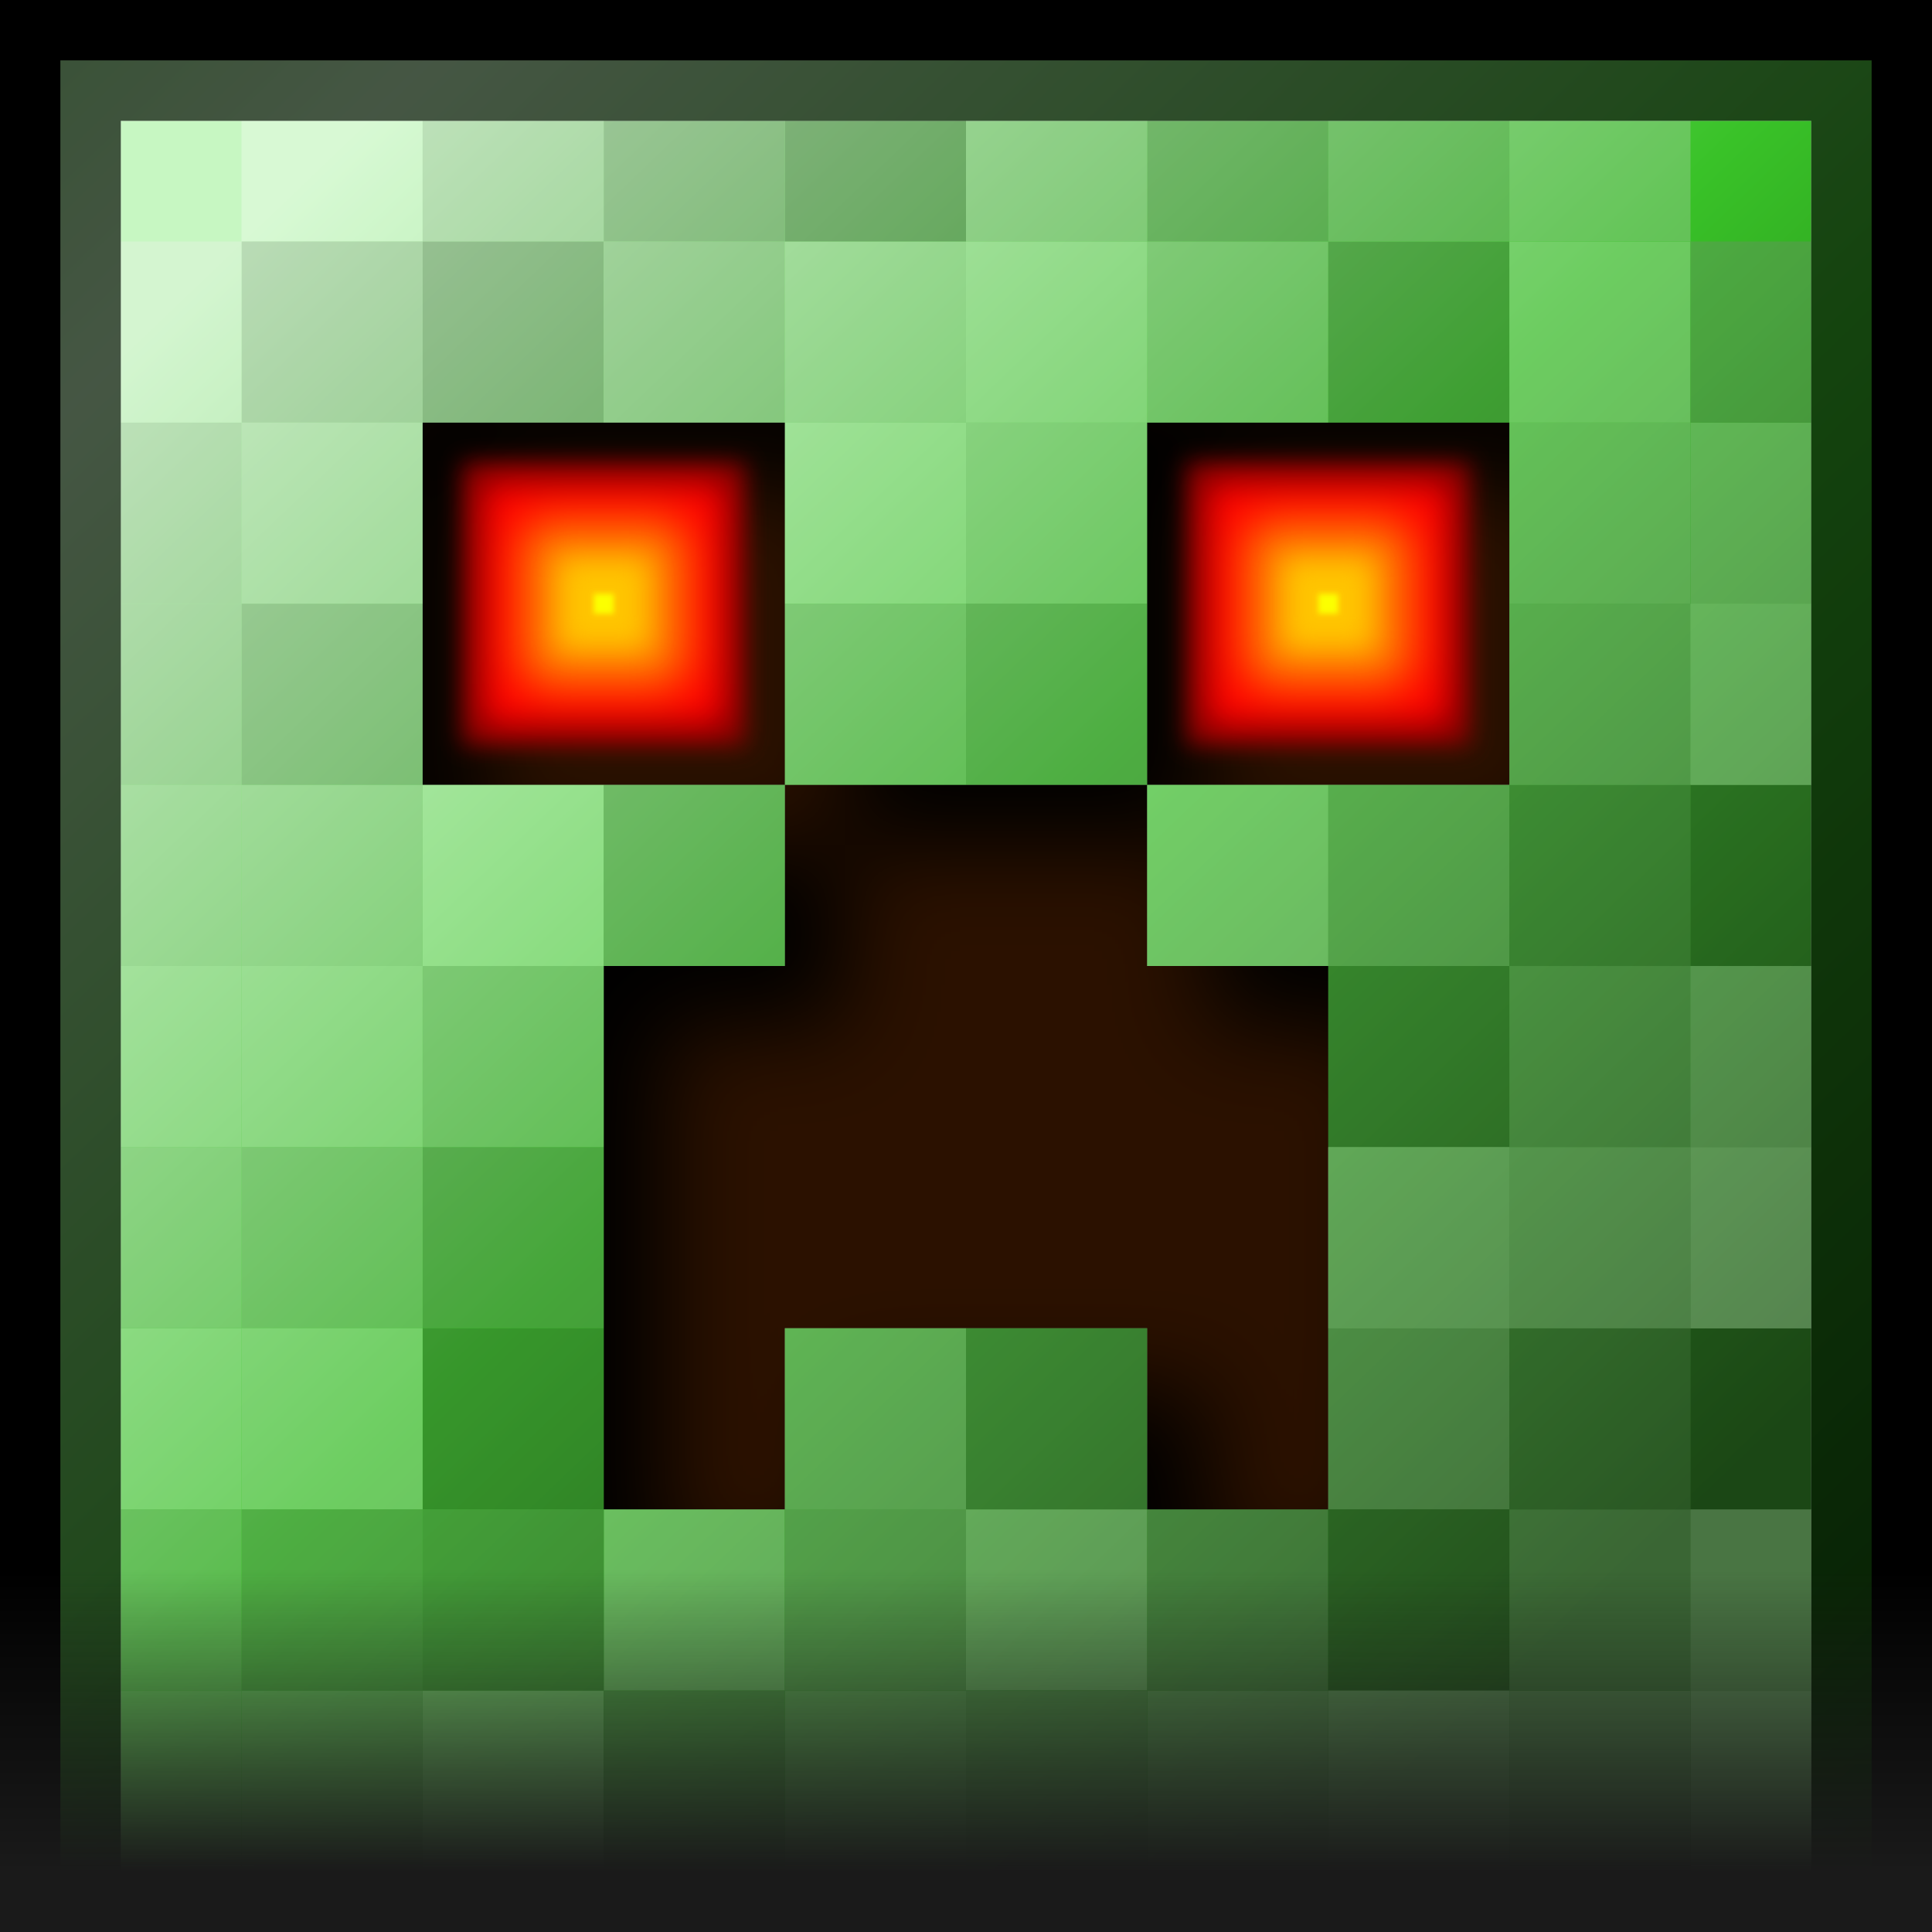
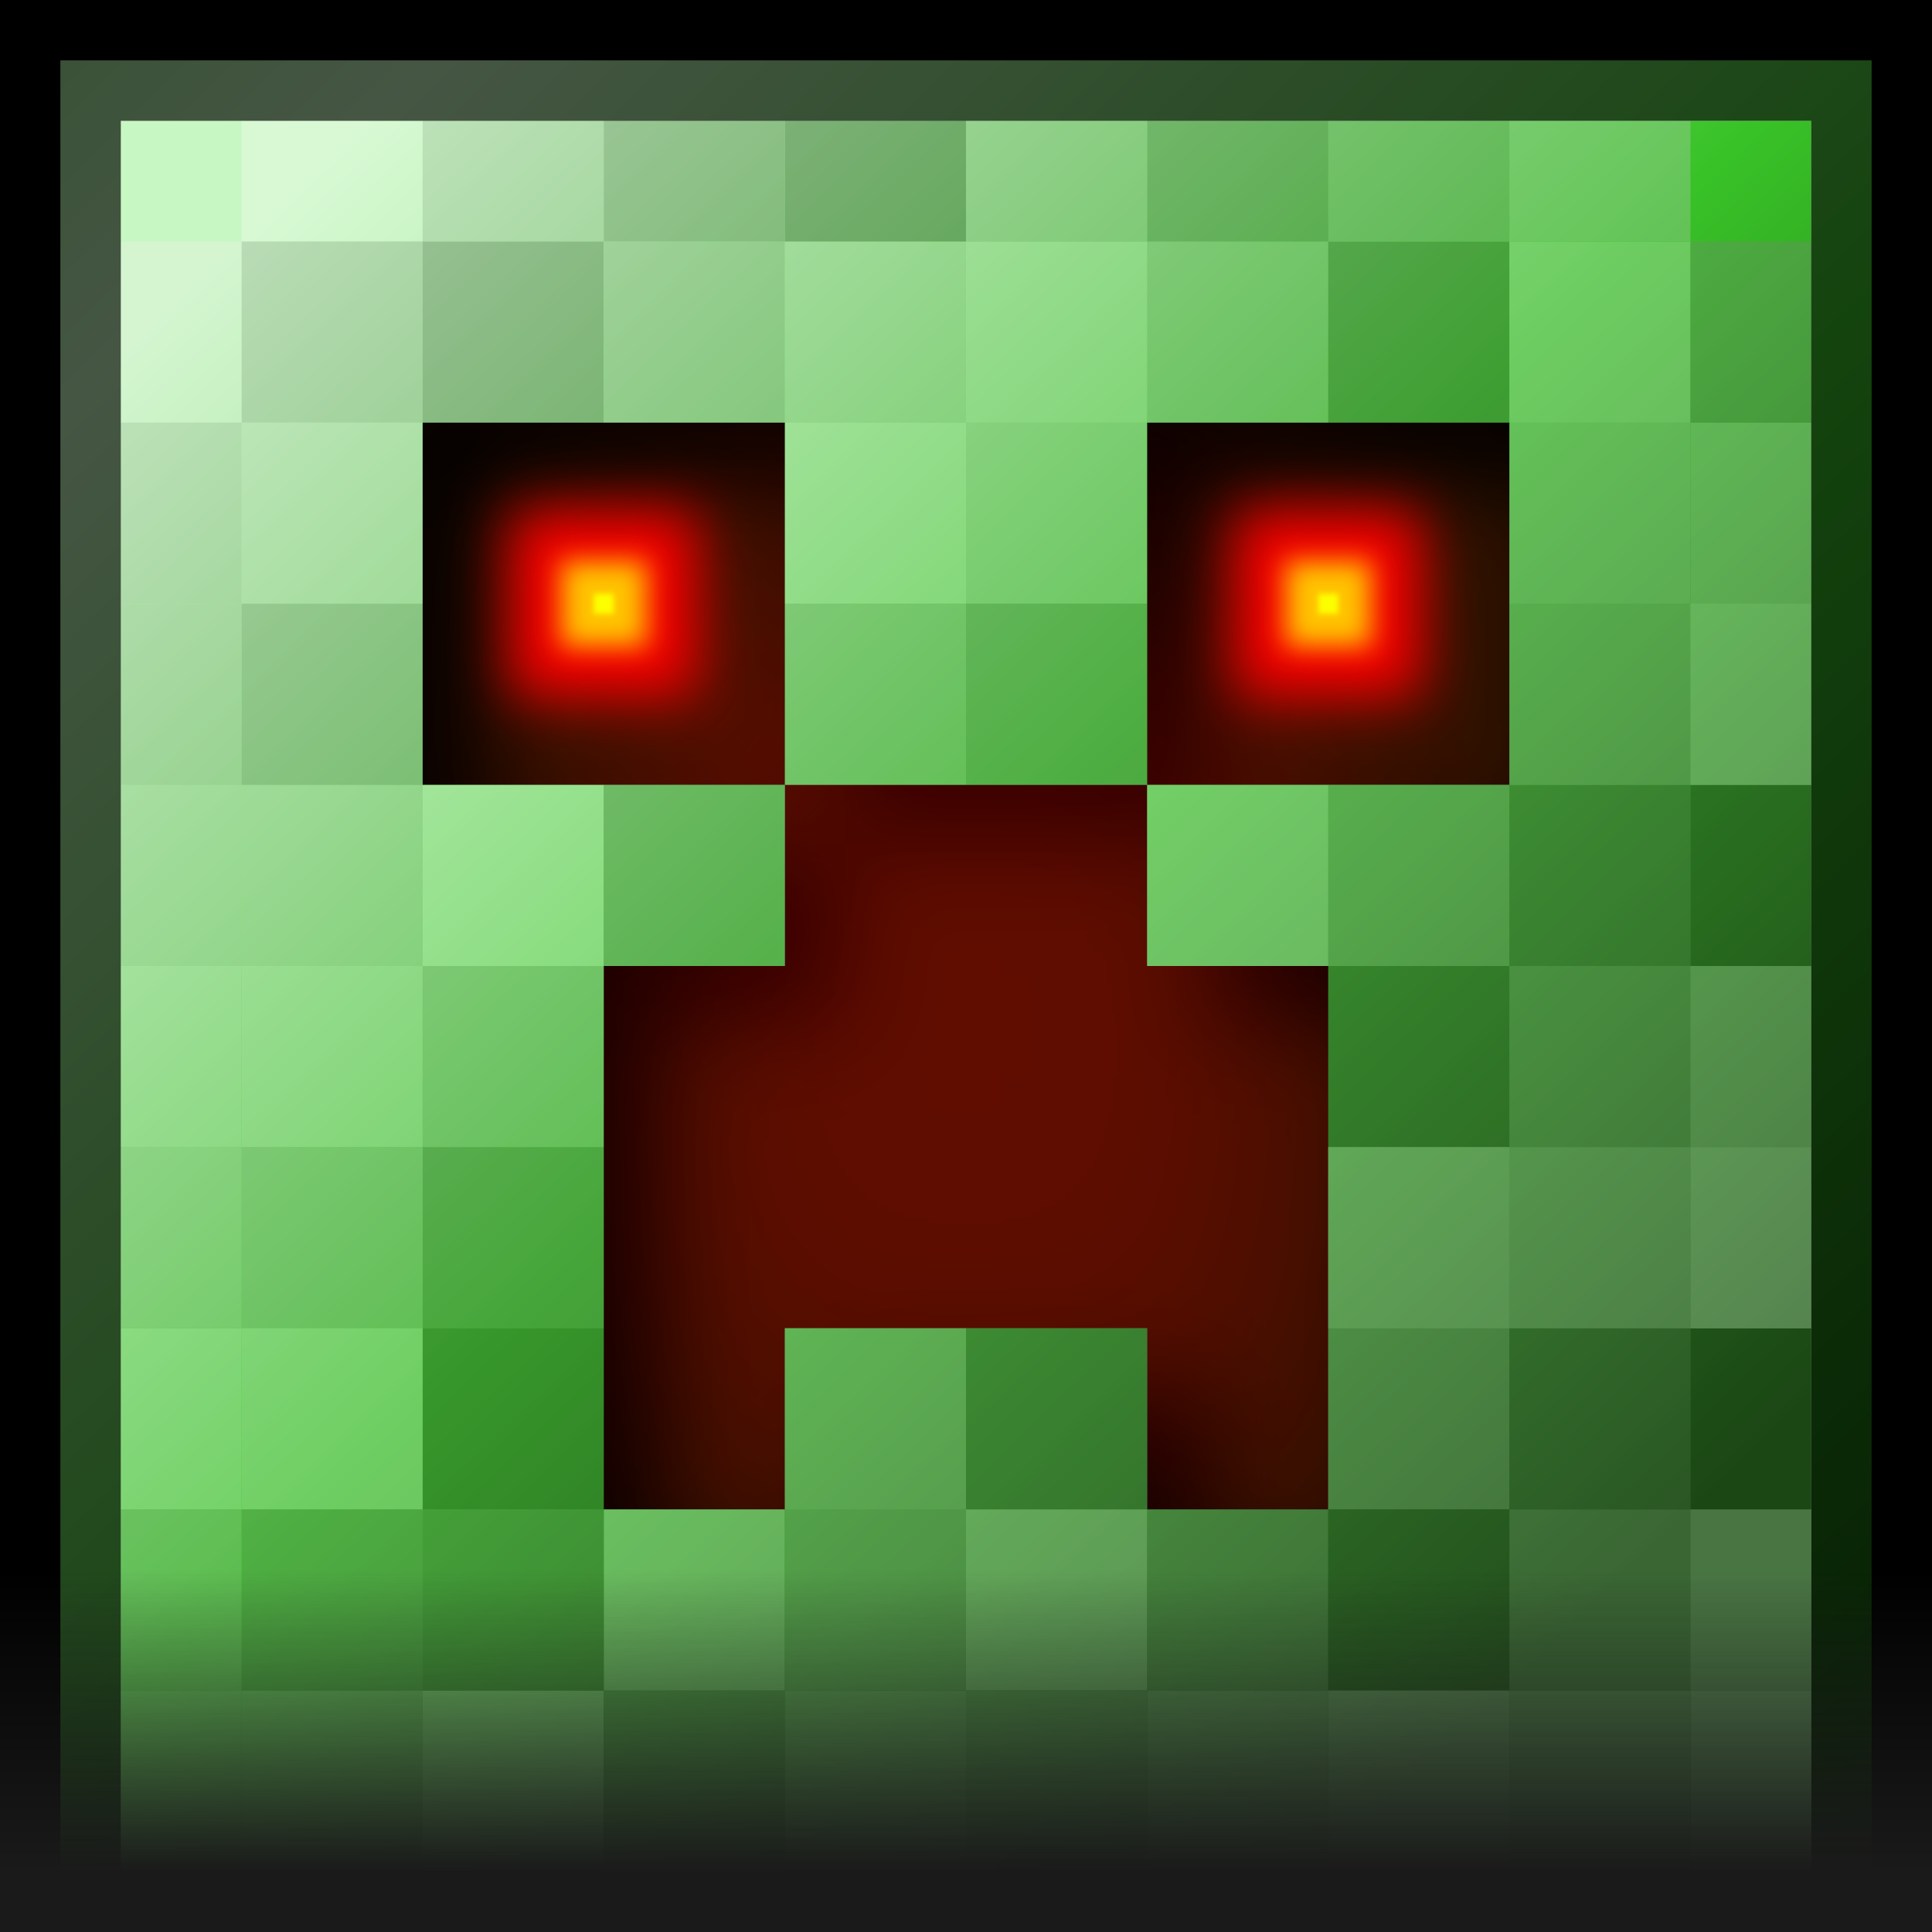
<svg xmlns="http://www.w3.org/2000/svg" xmlns:xlink="http://www.w3.org/1999/xlink" width="32" height="32" id="svg2" version="1.1">
  <defs id="defs4">
    <linearGradient id="linearGradient3144">
      <stop style="stop-color:#ffbe01;stop-opacity:1;" offset="0" id="stop3146" />
      <stop id="stop3922" offset="0.482" style="stop-color:#ff0101;stop-opacity:1" />
      <stop id="stop3920" offset="0.766" style="stop-color:#e70000;stop-opacity:0.451;" />
      <stop style="stop-color:#d40000;stop-opacity:0;" offset="1" id="stop3148" />
    </linearGradient>
    <linearGradient id="linearGradient3917">
      <stop id="stop3919" offset="0" style="stop-color:#115008;stop-opacity:1;" />
      <stop style="stop-color:#39c228;stop-opacity:1;" offset="0.5" id="stop3921" />
      <stop id="stop3923" offset="1" style="stop-color:#c7f7c2;stop-opacity:1;" />
    </linearGradient>
    <linearGradient id="linearGradient3892">
      <stop style="stop-color:#1a1a1a;stop-opacity:1;" offset="0" id="stop3894" />
      <stop style="stop-color:#1a1a1a;stop-opacity:0;" offset="1" id="stop3896" />
    </linearGradient>
    <linearGradient id="linearGradient3871">
      <stop style="stop-color:#115008;stop-opacity:1;" offset="0" id="stop3873" />
      <stop id="stop3900" offset="0.5" style="stop-color:#39c228;stop-opacity:1;" />
      <stop style="stop-color:#c7f7c2;stop-opacity:1;" offset="1" id="stop3875" />
    </linearGradient>
    <filter id="filter3867">
      <feGaussianBlur stdDeviation="0.792" id="feGaussianBlur3869" />
    </filter>
    <linearGradient xlink:href="#linearGradient3892" id="linearGradient3898" x1="16" y1="31" x2="16" y2="26" gradientUnits="userSpaceOnUse" />
    <linearGradient xlink:href="#linearGradient3871" id="linearGradient5605" gradientUnits="userSpaceOnUse" gradientTransform="translate(0,1020.362)" x1="27" y1="26" x2="5" y2="3" />
    <linearGradient xlink:href="#linearGradient3871-3" id="linearGradient5605-2" gradientUnits="userSpaceOnUse" gradientTransform="translate(0,1020.362)" x1="27" y1="26" x2="5" y2="3" />
    <linearGradient id="linearGradient3871-3">
      <stop style="stop-color:#115008;stop-opacity:1;" offset="0" id="stop3873-5" />
      <stop id="stop3900-7" offset="0.5" style="stop-color:#39c228;stop-opacity:1;" />
      <stop style="stop-color:#c7f7c2;stop-opacity:1;" offset="1" id="stop3875-9" />
    </linearGradient>
    <linearGradient xlink:href="#linearGradient3917" id="linearGradient3147" x1="31" y1="1052.362" x2="4" y2="1024.362" gradientUnits="userSpaceOnUse" spreadMethod="reflect" />
    <radialGradient xlink:href="#linearGradient3144" id="radialGradient3958" gradientUnits="userSpaceOnUse" gradientTransform="matrix(0.9899073,-2.841494e-6,-1.2215289e-6,0.96908,-6.585324,13.29641)" cx="10" cy="1030.362" fx="10" fy="1030.362" r="3.031" />
-     <filter id="filter3976">
-       <feGaussianBlur stdDeviation="0.165" id="feGaussianBlur3978" />
-     </filter>
    <filter id="filter4012" x="-0.37" width="1.741" y="-0.37" height="1.741">
      <feGaussianBlur stdDeviation="0.309" id="feGaussianBlur4014" />
    </filter>
-     <filter id="filter4038" x="-0.163" width="1.326" y="-0.163" height="1.326">
-       <feGaussianBlur stdDeviation="0.272" id="feGaussianBlur4040" />
+     <filter id="filter4206" x="-0.448" width="1.897" y="-0.448" height="1.897">
+       <feGaussianBlur stdDeviation="0.374" id="feGaussianBlur4208" />
    </filter>
  </defs>
  <g id="layer1" transform="translate(0,-1020.362)">
    <rect style="fill:#2b1100;fill-opacity:1;stroke:none" id="rect3063" width="22" height="22" x="5" y="5" rx="5" ry="5" transform="translate(0,1020.362)" />
    <path id="path3065" d="m 6,1026.362 0,22 22,0 0,-22 z m 2,2 6,0 0,6 6,0 0,-6 6,0 0,6 -6,0 0,3 3,0 0,9 -3,0 0,-3 -6,0 0,3 -3,0 0,-9 3,0 0,-3 -6,0 z" style="fill:#000000;fill-opacity:1;stroke:none;filter:url(#filter3867)" />
+     <g id="g4186" transform="matrix(7.86634,0,0,5.253808,-157.1021,-4373.789)">
+       <rect y="9" x="21" height="2" width="2" id="rect4188" style="opacity:0.251;fill:#ff0101;fill-opacity:1;stroke:#4d4d4d;stroke-width:0;stroke-miterlimit:4;stroke-dasharray:none;filter:url(#filter4206)" transform="matrix(0.7498456,0,0,1.464607,5.508813,1015.302)" />
+     </g>
    <path style="fill:url(#linearGradient5605);fill-opacity:1;stroke:none" d="m 7,1022.362 c -2.77,0 -5,0 -5,0 l 0,30 28,0 c 0,-10 0,-20 0,-30 z m 0,5 6,0 0,6 6,0 0,-6 6,0 0,6 -6,0 0,3 3,0 0,9 -3,0 0,-3 -6,0 0,3 -3,0 0,-9 3,0 0,-3 -6,0 z" id="rect3045" />
    <g id="g5466" style="opacity:0.3" transform="translate(0,-1)">
      <path id="rect3902" d="m 4,1022.362 3,0 0,3 -3,0 z" style="fill:#ffffff;fill-opacity:1;stroke:none" />
      <path id="rect3904" d="m 7,1022.362 3,0 0,3 -3,0 z" style="fill:#b3b3b3;fill-opacity:1;stroke:none" />
      <path id="rect3906" d="m 4,1025.362 3,0 0,3 -3,0 z" style="fill:#999999;fill-opacity:1;stroke:none" />
      <path id="rect3908" d="m 1,1025.362 3,0 0,3 -3,0 z" style="fill:#f2f2f2;fill-opacity:1;stroke:none" />
      <path id="rect3914" d="m 4,1028.362 3,0 0,3 -3,0 z" style="fill:#cccccc;fill-opacity:1;stroke:none" />
      <path id="rect3916" d="m 1,1028.362 3,0 0,3 -3,0 z" style="fill:#b3b3b3;fill-opacity:1;stroke:none" />
      <path id="rect3918" d="m 7,1025.362 3,0 0,3 -3,0 z" style="fill:#4d4d4d;fill-opacity:1;stroke:none" />
      <path id="rect3924" d="m 10,1025.362 3,0 0,3 -3,0 z" style="fill:#999999;fill-opacity:1;stroke:none" />
      <path id="rect3926" d="m 13,1028.362 3,0 0,3 -3,0 z" style="fill:#f2f2f2;fill-opacity:1;stroke:none" />
      <path id="rect3930" d="m 13,1025.362 3,0 0,3 -3,0 z" style="fill:#cccccc;fill-opacity:1;stroke:none" />
      <path id="rect3932" d="m 10,1022.362 3,0 0,3 -3,0 z" style="fill:#666666;fill-opacity:1;stroke:none" />
      <path id="rect3936" d="m 13,1022.362 3,0 0,3 -3,0 z" style="fill:#333333;fill-opacity:1;stroke:none" />
      <path id="rect3999" d="m 19,1028.362 0,-3 3,0 0,3 z" style="fill:#b3b3b3;fill-opacity:1;stroke:none" />
      <path id="rect4007" d="m 16,1031.362 0,-3 3,0 0,3 z" style="fill:#cccccc;fill-opacity:1;stroke:none" />
      <path id="rect4009" d="m 25,1031.362 0,-3 3,0 0,3 z" style="fill:#cccccc;fill-opacity:1;stroke:none" />
      <path id="rect4011" d="m 25,1034.362 0,-3 3,0 0,3 z" style="fill:#b3b3b3;fill-opacity:1;stroke:none" />
      <path id="rect4013" d="m 22,1028.362 0,-3 3,0 0,3 z" style="fill:#4d4d4d;fill-opacity:1;stroke:none" />
      <path id="rect4015" d="m 25,1028.362 0,-3 3,0 0,3 z" style="fill:#e6e6e6;fill-opacity:1;stroke:none" />
      <path id="rect4017" d="m 16,1028.362 0,-3 3,0 0,3 z" style="fill:#e6e6e6;fill-opacity:1;stroke:none" />
      <path id="rect4019" d="m 22,1025.362 0,-3 3,0 0,3 z" style="fill:#999999;fill-opacity:1;stroke:none" />
      <path id="rect4023" d="m 25,1025.362 0,-3 3,0 0,3 z" style="fill:#cccccc;fill-opacity:1;stroke:none" />
      <path id="rect4027" d="m 19,1025.362 0,-3 3,0 0,3 z" style="fill:#666666;fill-opacity:1;stroke:none" />
      <path id="rect4029" d="m 16,1025.362 0,-3 3,0 0,3 z" style="fill:#b3b3b3;fill-opacity:1;stroke:none" />
      <path id="rect4035" d="m 16,1034.362 0,-3 3,0 0,3 z" style="fill:#808080;fill-opacity:1;stroke:none" />
      <path id="rect4039" d="m 7,1034.362 0,3 3,0 0,-3 z" style="fill:#ffffff;fill-opacity:1;stroke:none" />
      <path id="rect4041" d="m 7,1037.362 0,3 3,0 0,-3 z" style="fill:#b3b3b3;fill-opacity:1;stroke:none" />
      <path id="rect4043" d="m 10,1034.362 0,3 3,0 0,-3 z" style="fill:#999999;fill-opacity:1;stroke:none" />
      <path id="rect4049" d="m 4,1034.362 0,3 3,0 0,-3 z" style="fill:#cccccc;fill-opacity:1;stroke:none" />
      <path id="rect4053" d="m 13,1031.362 0,3 3,0 0,-3 z" style="fill:#b3b3b3;fill-opacity:1;stroke:none" />
      <path id="rect4059" d="m 4,1037.362 0,3 3,0 0,-3 z" style="fill:#e6e6e6;fill-opacity:1;stroke:none" />
      <path id="rect4063" d="m 13,1043.362 0,3 3,0 0,-3 z" style="fill:#f2f2f2;fill-opacity:1;stroke:none" />
      <path id="rect4069" d="m 7,1040.362 0,3 3,0 0,-3 z" style="fill:#666666;fill-opacity:1;stroke:none" />
      <path id="rect4071" d="m 4,1040.362 0,3 3,0 0,-3 z" style="fill:#b3b3b3;fill-opacity:1;stroke:none" />
      <path id="rect4073" d="m 7,1043.362 0,3 3,0 0,-3 z" style="fill:#333333;fill-opacity:1;stroke:none" />
      <path id="rect4075" d="m 4,1043.362 0,3 3,0 0,-3 z" style="fill:#ececec;fill-opacity:1;stroke:none" />
      <path id="rect4077" d="m 4,1031.362 0,3 3,0 0,-3 z" style="fill:#808080;fill-opacity:1;stroke:none" />
      <path id="rect4133" d="m 28,1028.362 0,3 3,0 0,-3 z" style="fill:#cccccc;fill-opacity:1;stroke:none" />
      <path id="rect4143" d="m 28,1031.362 0,3 3,0 0,-3 z" style="fill:#e6e6e6;fill-opacity:1;stroke:none" />
      <path id="rect4155" d="m 28,1034.362 0,3 3,0 0,-3 z" style="fill:#b3b3b3;fill-opacity:1;stroke:none" />
      <path id="rect4159" d="m 28,1037.362 0,3 3,0 0,-3 z" style="fill:#ececec;fill-opacity:1;stroke:none" />
      <path id="rect4161" d="m 28,1025.362 0,3 3,0 0,-3 z" style="fill:#808080;fill-opacity:1;stroke:none" />
      <path id="rect4175" d="m 28,1043.362 0,3 3,0 0,-3 z" style="fill:#cccccc;fill-opacity:1;stroke:none" />
      <path id="rect4185" d="m 28,1046.362 0,3 3,0 0,-3 z" style="fill:#e6e6e6;fill-opacity:1;stroke:none" />
      <path id="rect4197" d="m 28,1049.362 0,3 3,0 0,-3 z" style="fill:#b3b3b3;fill-opacity:1;stroke:none" />
      <path id="rect4203" d="m 28,1040.362 0,3 3,0 0,-3 z" style="fill:#808080;fill-opacity:1;stroke:none" />
      <path id="rect4207" d="m 7,1049.362 0,3 3,0 0,-3 z" style="fill:#ffffff;fill-opacity:1;stroke:none" />
      <path id="rect4211" d="m 10,1049.362 0,3 3,0 0,-3 z" style="fill:#999999;fill-opacity:1;stroke:none" />
      <path id="rect4213" d="m 10,1046.362 0,3 3,0 0,-3 z" style="fill:#f2f2f2;fill-opacity:1;stroke:none" />
      <path id="rect4215" d="m 7,1046.362 0,3 3,0 0,-3 z" style="fill:#666666;fill-opacity:1;stroke:none" />
      <path id="rect4217" d="m 4,1049.362 0,3 3,0 0,-3 z" style="fill:#cccccc;fill-opacity:1;stroke:none" />
      <path id="rect4219" d="m 13,1049.362 0,3 3,0 0,-3 z" style="fill:#cccccc;fill-opacity:1;stroke:none" />
      <path id="rect4221" d="m 13,1046.362 0,3 3,0 0,-3 z" style="fill:#b3b3b3;fill-opacity:1;stroke:none" />
      <path id="rect4245" d="m 4,1046.362 0,3 3,0 0,-3 z" style="fill:#808080;fill-opacity:1;stroke:none" />
      <path id="rect4261" d="m 1,1034.362 0,3 3,0 0,-3 z" style="fill:#cccccc;fill-opacity:1;stroke:none" />
      <path id="rect4263" d="m 1,1031.362 0,3 3,0 0,-3 z" style="fill:#b3b3b3;fill-opacity:1;stroke:none" />
      <path id="rect4267" d="m 1,1037.362 0,3 3,0 0,-3 z" style="fill:#e6e6e6;fill-opacity:1;stroke:none" />
      <path id="rect4273" d="m 1,1043.362 0,3 3,0 0,-3 z" style="fill:#f2f2f2;fill-opacity:1;stroke:none" />
      <path id="rect4275" d="m 1,1040.362 0,3 3,0 0,-3 z" style="fill:#cccccc;fill-opacity:1;stroke:none" />
      <path id="rect4303" d="m 1,1049.362 0,3 3,0 0,-3 z" style="fill:#cccccc;fill-opacity:1;stroke:none" />
      <path id="rect4305" d="m 1,1046.362 0,3 3,0 0,-3 z" style="fill:#b3b3b3;fill-opacity:1;stroke:none" />
      <path id="rect4093" d="m 13,1043.362 3,0 0,3 -3,0 z" style="fill:#cccccc;fill-opacity:1;stroke:none" />
      <path id="rect4099" d="m 16,1043.362 3,0 0,3 -3,0 z" style="fill:#e6e6e6;fill-opacity:1;stroke:none" />
      <path id="rect4105" d="m 22,1043.362 3,0 0,3 -3,0 z" style="fill:#f2f2f2;fill-opacity:1;stroke:none" />
      <path id="rect4109" d="m 22,1040.362 3,0 0,3 -3,0 z" style="fill:#cccccc;fill-opacity:1;stroke:none" />
      <path id="rect4113" d="m 19,1034.362 3,0 0,3 -3,0 z" style="fill:#b3b3b3;fill-opacity:1;stroke:none" />
      <path id="rect4115" d="m 22,1037.362 3,0 0,3 -3,0 z" style="fill:#333333;fill-opacity:1;stroke:none" />
      <path id="rect4117" d="m 22,1034.362 3,0 0,3 -3,0 z" style="fill:#ececec;fill-opacity:1;stroke:none" />
      <path id="rect4119" d="m 10,1034.362 3,0 0,3 -3,0 z" style="fill:#808080;fill-opacity:1;stroke:none" />
      <path id="rect4377" d="m 22,1043.362 3,0 0,3 -3,0 z" style="fill:#b3b3b3;fill-opacity:1;stroke:none" />
      <path id="rect4379" d="m 19,1046.362 3,0 0,3 -3,0 z" style="fill:#999999;fill-opacity:1;stroke:none" />
      <path id="rect4381" d="m 16,1046.362 3,0 0,3 -3,0 z" style="fill:#f2f2f2;fill-opacity:1;stroke:none" />
      <path id="rect4383" d="m 16,1043.362 3,0 0,3 -3,0 z" style="fill:#666666;fill-opacity:1;stroke:none" />
      <path id="rect4387" d="m 19,1049.362 3,0 0,3 -3,0 z" style="fill:#cccccc;fill-opacity:1;stroke:none" />
      <path id="rect4389" d="m 16,1049.362 3,0 0,3 -3,0 z" style="fill:#b3b3b3;fill-opacity:1;stroke:none" />
      <path id="rect4391" d="m 22,1046.362 3,0 0,3 -3,0 z" style="fill:#4d4d4d;fill-opacity:1;stroke:none" />
      <path id="rect4393" d="m 22,1049.362 3,0 0,3 -3,0 z" style="fill:#e6e6e6;fill-opacity:1;stroke:none" />
      <path id="rect4395" d="m 22,1040.362 3,0 0,3 -3,0 z" style="fill:#e6e6e6;fill-opacity:1;stroke:none" />
      <path id="rect4397" d="m 25,1046.362 3,0 0,3 -3,0 z" style="fill:#999999;fill-opacity:1;stroke:none" />
      <path id="rect4399" d="m 28,1049.362 3,0 0,3 -3,0 z" style="fill:#f2f2f2;fill-opacity:1;stroke:none" />
      <path id="rect4401" d="m 25,1049.362 3,0 0,3 -3,0 z" style="fill:#cccccc;fill-opacity:1;stroke:none" />
      <path id="rect4403" d="m 28,1046.362 3,0 0,3 -3,0 z" style="fill:#cccccc;fill-opacity:1;stroke:none" />
      <path id="rect4405" d="m 25,1043.362 3,0 0,3 -3,0 z" style="fill:#666666;fill-opacity:1;stroke:none" />
      <path id="rect4407" d="m 25,1040.362 3,0 0,3 -3,0 z" style="fill:#b3b3b3;fill-opacity:1;stroke:none" />
      <path id="rect4409" d="m 28,1043.362 3,0 0,3 -3,0 z" style="fill:#333333;fill-opacity:1;stroke:none" />
      <path id="rect4411" d="m 28,1040.362 3,0 0,3 -3,0 z" style="fill:#ececec;fill-opacity:1;stroke:none" />
      <path id="rect4417" d="m 19,1034.362 3,0 0,3 -3,0 z" style="fill:#ffffff;fill-opacity:1;stroke:none" />
      <path id="rect4419" d="m 22,1034.362 3,0 0,3 -3,0 z" style="fill:#b3b3b3;fill-opacity:1;stroke:none" />
      <path id="rect4433" d="m 22,1037.362 3,0 0,3 -3,0 z" style="fill:#4d4d4d;fill-opacity:1;stroke:none" />
      <path id="rect4435" d="m 22,1040.362 3,0 0,3 -3,0 z" style="fill:#e6e6e6;fill-opacity:1;stroke:none" />
      <path id="rect4439" d="m 25,1037.362 3,0 0,3 -3,0 z" style="fill:#999999;fill-opacity:1;stroke:none" />
      <path id="rect4441" d="m 28,1040.362 3,0 0,3 -3,0 z" style="fill:#f2f2f2;fill-opacity:1;stroke:none" />
      <path id="rect4443" d="m 25,1040.362 3,0 0,3 -3,0 z" style="fill:#cccccc;fill-opacity:1;stroke:none" />
      <path id="rect4445" d="m 28,1037.362 3,0 0,3 -3,0 z" style="fill:#cccccc;fill-opacity:1;stroke:none" />
      <path id="rect4447" d="m 25,1034.362 3,0 0,3 -3,0 z" style="fill:#666666;fill-opacity:1;stroke:none" />
      <path id="rect4449" d="m 25,1031.362 3,0 0,3 -3,0 z" style="fill:#b3b3b3;fill-opacity:1;stroke:none" />
      <path id="rect4451" d="m 28,1034.362 3,0 0,3 -3,0 z" style="fill:#333333;fill-opacity:1;stroke:none" />
      <path id="rect4453" d="m 28,1031.362 3,0 0,3 -3,0 z" style="fill:#ececec;fill-opacity:1;stroke:none" />
      <path id="rect4455" d="m 16,1031.362 3,0 0,3 -3,0 z" style="fill:#808080;fill-opacity:1;stroke:none" />
    </g>
    <path style="fill:#000000;stroke:none" d="m 0,1020.362 c 0,10.094 0,21.042 0,32 l 2,0 c 0,-10 0,-20 0,-30 7.667,0 28,0 28,0 0,9.426 0,19.907 0,30 l 2,0 c 0,-10.667 0,-21.333 0,-32 z" id="rect3887" />
    <path style="opacity:0.35;fill:url(#linearGradient3147);fill-opacity:1;stroke:none" d="m 1,1021.362 c 0,9.751 0,20.48 0,31 l 1,0 c 0,-10 0,-20 0,-30 7.667,0 28,0 28,0 0,9.426 0,19.907 0,30 l 1,0 c 0,-10.333 0,-20.667 0,-31 z" id="rect3098" />
    <rect style="fill:url(#linearGradient3898);fill-opacity:1;stroke:none" id="rect3890" width="32" height="6" x="0" y="26" transform="translate(0,1020.362)" />
    <rect y="1008.8" x="0.25" height="6.062" width="6.062" id="rect3931" style="fill:url(#radialGradient3958);fill-opacity:1;stroke:#4d4d4d;stroke-width:0;stroke-miterlimit:4;stroke-dasharray:none" />
    <use x="0" y="0" xlink:href="#rect3931" id="use3954" transform="translate(-12.8125,-2.374983)" width="32" height="32" />
    <g id="g4046" style="opacity:1;">
-       <rect transform="matrix(1.173809,0,0,1.173812,-2.649987,-177.9158)" style="fill:#830000;fill-opacity:1;stroke:#4d4d4d;stroke-width:0;stroke-miterlimit:4;stroke-dasharray:none;filter:url(#filter3976)" id="rect4016" width="4" height="4" x="19" y="1027.362" />
-       <rect y="8" x="20" height="4" width="4" id="rect3962" style="fill:#ff0101;fill-opacity:1;stroke:#4d4d4d;stroke-width:0;stroke-miterlimit:4;stroke-dasharray:none;filter:url(#filter4038)" transform="translate(0,1020.362)" />
-       <rect transform="matrix(1.31865,0,0,1.31865,-7.010306,1017.176)" style="fill:#ff9601;fill-opacity:1;stroke:#4d4d4d;stroke-width:0;stroke-miterlimit:4;stroke-dasharray:none;filter:url(#filter4012)" id="rect4042" width="2" height="2" x="21" y="9" />
+       <rect transform="matrix(1.547144,0,0,1.547144,-12.03716,1014.891)" style="fill:#ff0101;fill-opacity:1;stroke:#4d4d4d;stroke-width:0;stroke-miterlimit:4;stroke-dasharray:none;filter:url(#filter4012)" id="rect4042" width="2" height="2" x="21" y="9" />
      <rect transform="matrix(0.7037899,0,0,0.7037899,6.516622,1023.324)" y="9" x="21" height="2" width="2" id="rect3960" style="fill:#ffc501;fill-opacity:1;stroke:#4d4d4d;stroke-width:0;stroke-miterlimit:4;stroke-dasharray:none;filter:url(#filter4012)" />
      <rect style="fill:#fcff01;fill-opacity:1;stroke:#4d4d4d;stroke-width:0;stroke-miterlimit:4;stroke-dasharray:none;filter:url(#filter4012)" id="rect4044" width="2" height="2" x="21" y="9" transform="matrix(0.1652261,0,0,0.1652261,18.36503,1028.71)" />
    </g>
    <use x="0" y="0" xlink:href="#g4046" id="use4096" transform="translate(-12,0)" width="32" height="32" />
  </g>
</svg>
